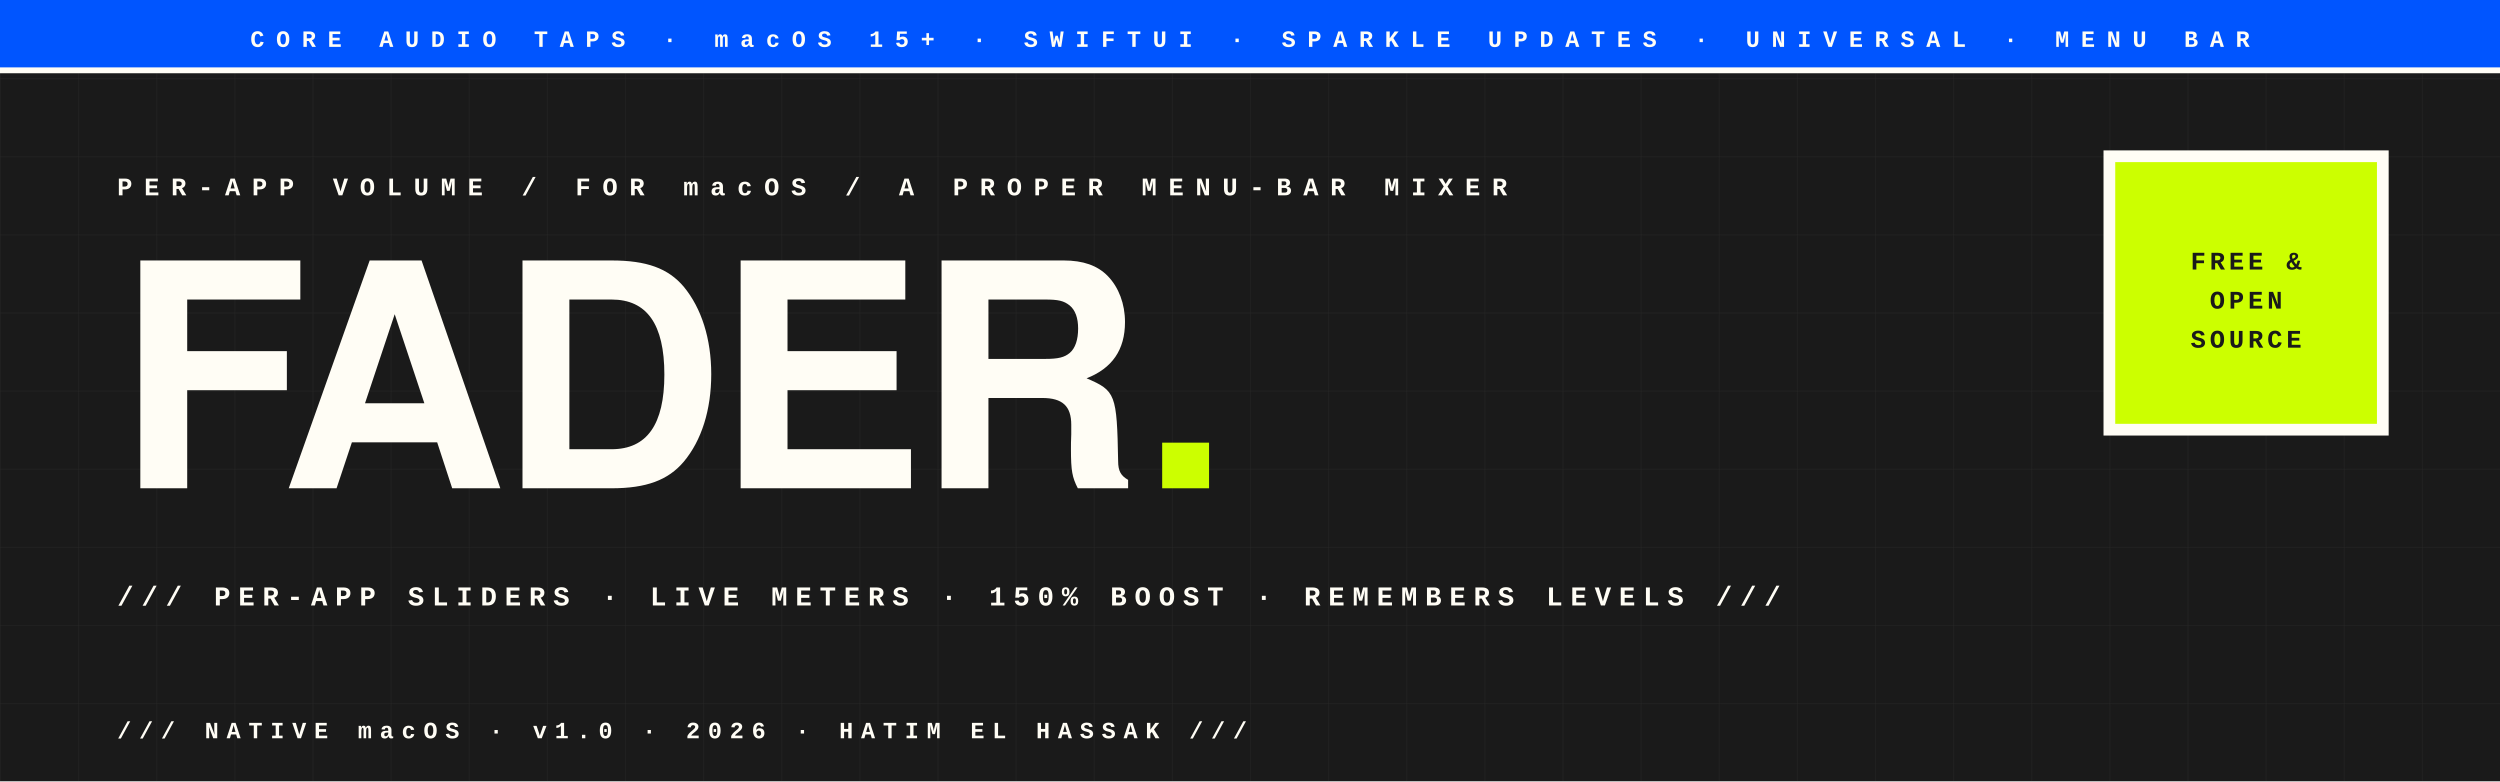
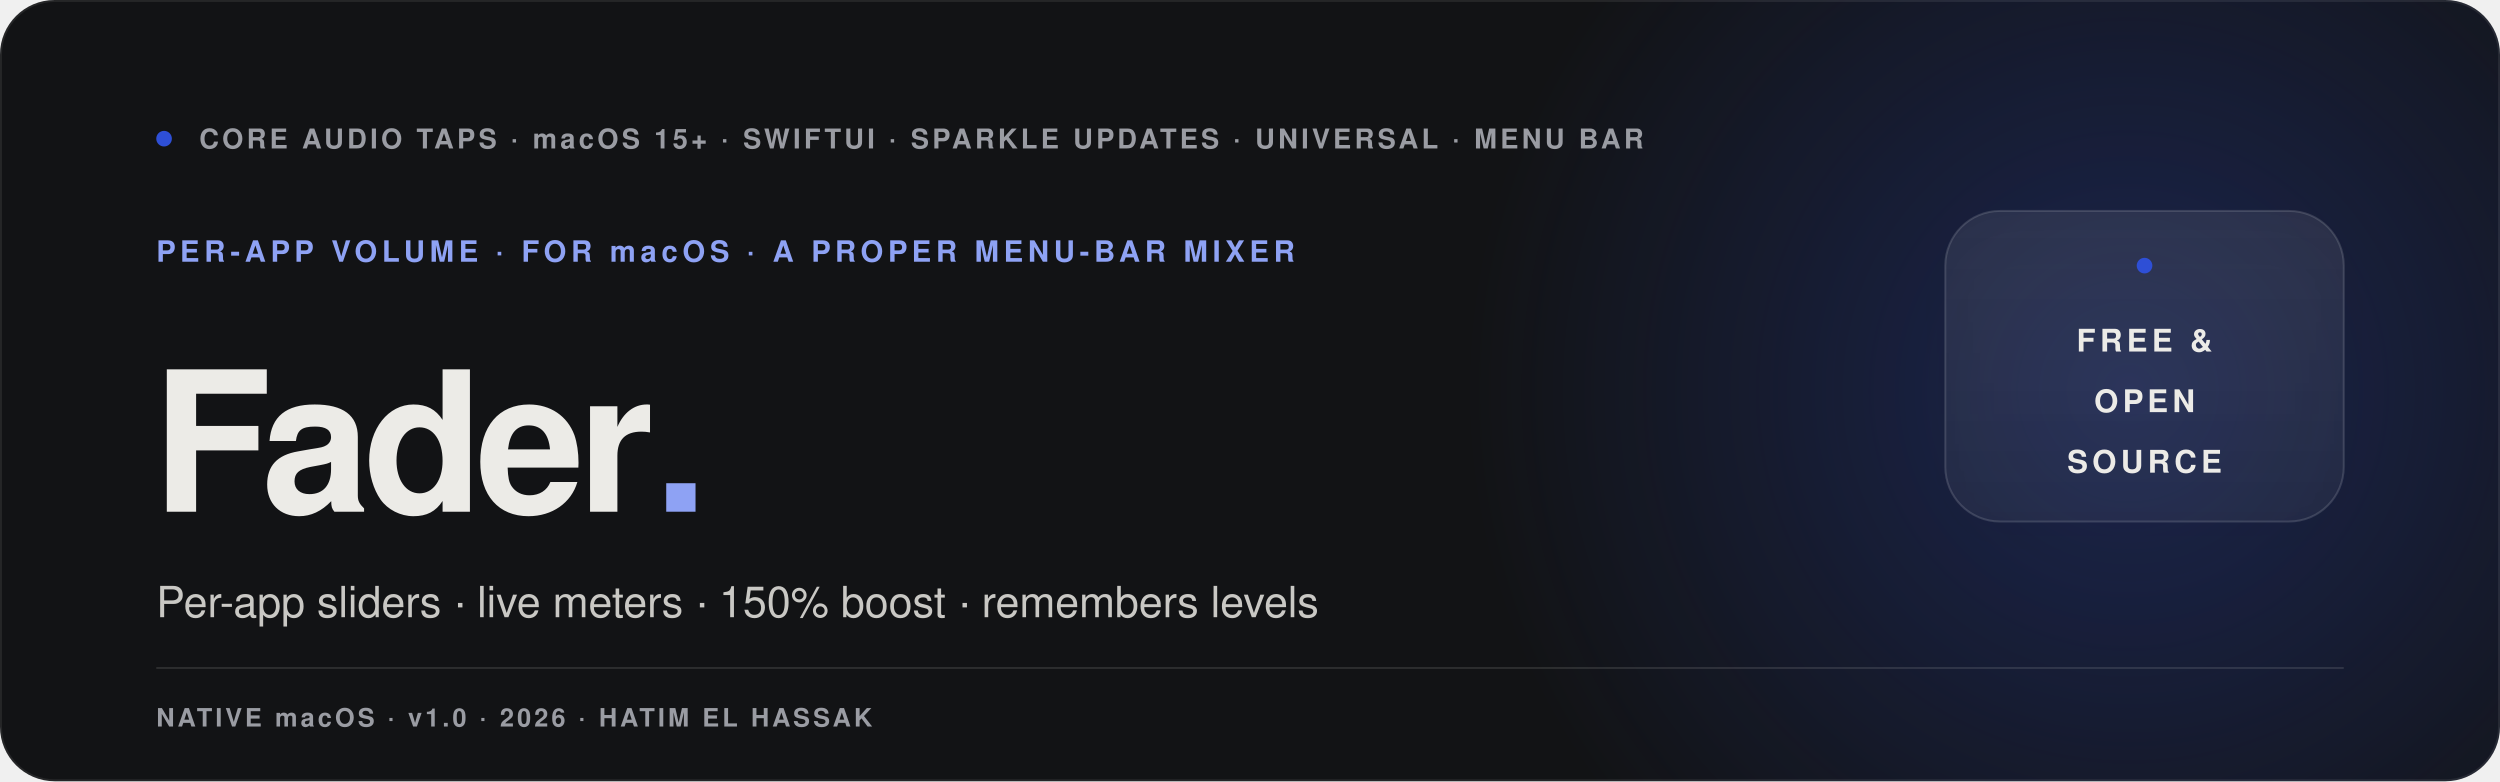
- <svg xmlns="http://www.w3.org/2000/svg" viewBox="0 0 1280 400" width="1280" height="400" role="img" aria-label="FADER — per-app volume for macOS">
+ <svg xmlns="http://www.w3.org/2000/svg" viewBox="0 0 1280 400" width="1280" height="400" role="img" aria-label="FADER: per-app volume for macOS">
  <defs>
-     <pattern id="grid" width="40" height="40" patternUnits="userSpaceOnUse">
-       <path d="M 40 0 L 0 0 0 40" fill="none" stroke="#FFFDF5" stroke-width="0.5" stroke-opacity="0.06" />
-     </pattern>
+     <radialGradient id="glow" gradientUnits="userSpaceOnUse" cx="1090" cy="200" r="340">
+       <stop offset="0" stop-color="#2E4FD6" stop-opacity=".30" />
+       <stop offset="1" stop-color="#2E4FD6" stop-opacity="0" />
+     </radialGradient>
+     <linearGradient id="card" x1="0" y1="0" x2="0" y2="1">
+       <stop offset="0" stop-color="#FFFFFF" stop-opacity=".08" />
+       <stop offset="1" stop-color="#FFFFFF" stop-opacity=".04" />
+     </linearGradient>
+     <filter id="lift" x="-30%" y="-30%" width="160%" height="170%">
+       <feDropShadow dx="0" dy="12" stdDeviation="16" flood-color="#000000" flood-opacity=".45" />
+     </filter>
    <style>
-       .heading { font-family: 'Helvetica Neue', 'Arial Black', Helvetica, Arial, sans-serif; font-weight: 900; }
-       .mono    { font-family: ui-monospace, 'SF Mono', Menlo, Consolas, 'Courier New', monospace; font-weight: 700; }
+       text { font-family: Satoshi,'Helvetica Neue',Helvetica,Arial,'Liberation Sans',sans-serif; }
    </style>
  </defs>
-   <rect width="1280" height="400" fill="#1A1A1A" />
-   <rect width="1280" height="400" fill="url(#grid)" />
-   <rect x="0" y="0" width="1280" height="36" fill="#0055FF" />
-   <line x1="0" y1="36" x2="1280" y2="36" stroke="#FFFDF5" stroke-width="3" />
-   <text class="mono" x="640" y="24" text-anchor="middle" font-size="12" fill="#FFFDF5" letter-spacing="6">CORE AUDIO TAPS · macOS 15+ · SWIFTUI · SPARKLE UPDATES · UNIVERSAL · MENU BAR</text>
-   <text class="mono" x="60" y="100" font-size="13" fill="#FFFDF5" letter-spacing="6">PER-APP VOLUME / FOR macOS / A PROPER MENU-BAR MIXER</text>
-   <text class="heading" x="60" y="250" font-size="160" fill="#FFFDF5" letter-spacing="-4">FADER<tspan fill="#CCFF00">.</tspan>
+   <rect width="1280" height="400" rx="28" fill="#121315" />
+   <rect width="1280" height="400" rx="28" fill="url(#glow)" />
+   <rect x="0.5" y="0.5" width="1279" height="399" rx="27.5" fill="none" stroke="#FFFFFF" stroke-opacity=".08" />
+   <circle cx="84" cy="71" r="4" fill="#2E4FD6" />
+   <text x="102" y="76" font-size="14" font-weight="600" letter-spacing="1.68" fill="#9A9CA3">CORE AUDIO TAPS · macOS 15+ · SWIFTUI · SPARKLE UPDATES · UNIVERSAL · MENU BAR</text>
+   <text x="80" y="134" font-size="15" font-weight="700" letter-spacing="2.40" fill="#8EA2F4">PER-APP VOLUME · FOR macOS · A PROPER MENU-BAR MIXER</text>
+   <text x="78" y="262" font-size="100.0" font-weight="700" letter-spacing="-3.50" fill="#ECEBE7">Fader<tspan fill="#8EA2F4">.</tspan>
  </text>
-   <text class="mono" x="60" y="310" font-size="14" fill="#FFFDF5" letter-spacing="4">/// PER-APP SLIDERS · LIVE METERS · 150% BOOST · REMEMBERS LEVELS ///</text>
-   <rect x="1080" y="80" width="140" height="140" fill="#CCFF00" stroke="#FFFDF5" stroke-width="6" />
-   <text class="mono" x="1150" y="138" text-anchor="middle" font-size="13" fill="#1A1A1A" letter-spacing="2">FREE &amp;</text>
-   <text class="mono" x="1150" y="158" text-anchor="middle" font-size="13" fill="#1A1A1A" letter-spacing="2">OPEN</text>
-   <text class="mono" x="1150" y="178" text-anchor="middle" font-size="13" fill="#1A1A1A" letter-spacing="2">SOURCE</text>
-   <text class="mono" x="60" y="378" font-size="12" fill="#FFFDF5" letter-spacing="4">/// NATIVE macOS · v1.0 · 2026 · HATIM EL HASSAK ///</text>
+   <text x="80" y="316" font-size="22" font-weight="500" fill="#C9C8C4">Per-app sliders · live meters · 150% boost · remembers levels</text>
+   <line x1="80" y1="342" x2="1200" y2="342" stroke="#ECEBE7" stroke-opacity=".12" />
+   <text x="80" y="372" font-size="13" font-weight="600" letter-spacing="1.56" fill="#9A9CA3">NATIVE macOS · v1.0 · 2026 · HATIM EL HASSAK</text>
+   <g filter="url(#lift)">
+     <rect x="996" y="108" width="204" height="159" rx="28" fill="url(#card)" stroke="#FFFFFF" stroke-opacity=".14" />
+   </g>
+   <circle cx="1098" cy="136" r="4" fill="#2E4FD6" />
+   <text x="1098" y="180" text-anchor="middle" font-size="16" font-weight="700" letter-spacing="2.2" fill="#ECEBE7">FREE &amp;</text>
+   <text x="1098" y="211" text-anchor="middle" font-size="16" font-weight="700" letter-spacing="2.2" fill="#ECEBE7">OPEN</text>
+   <text x="1098" y="242" text-anchor="middle" font-size="16" font-weight="700" letter-spacing="2.2" fill="#ECEBE7">SOURCE</text>
</svg>
